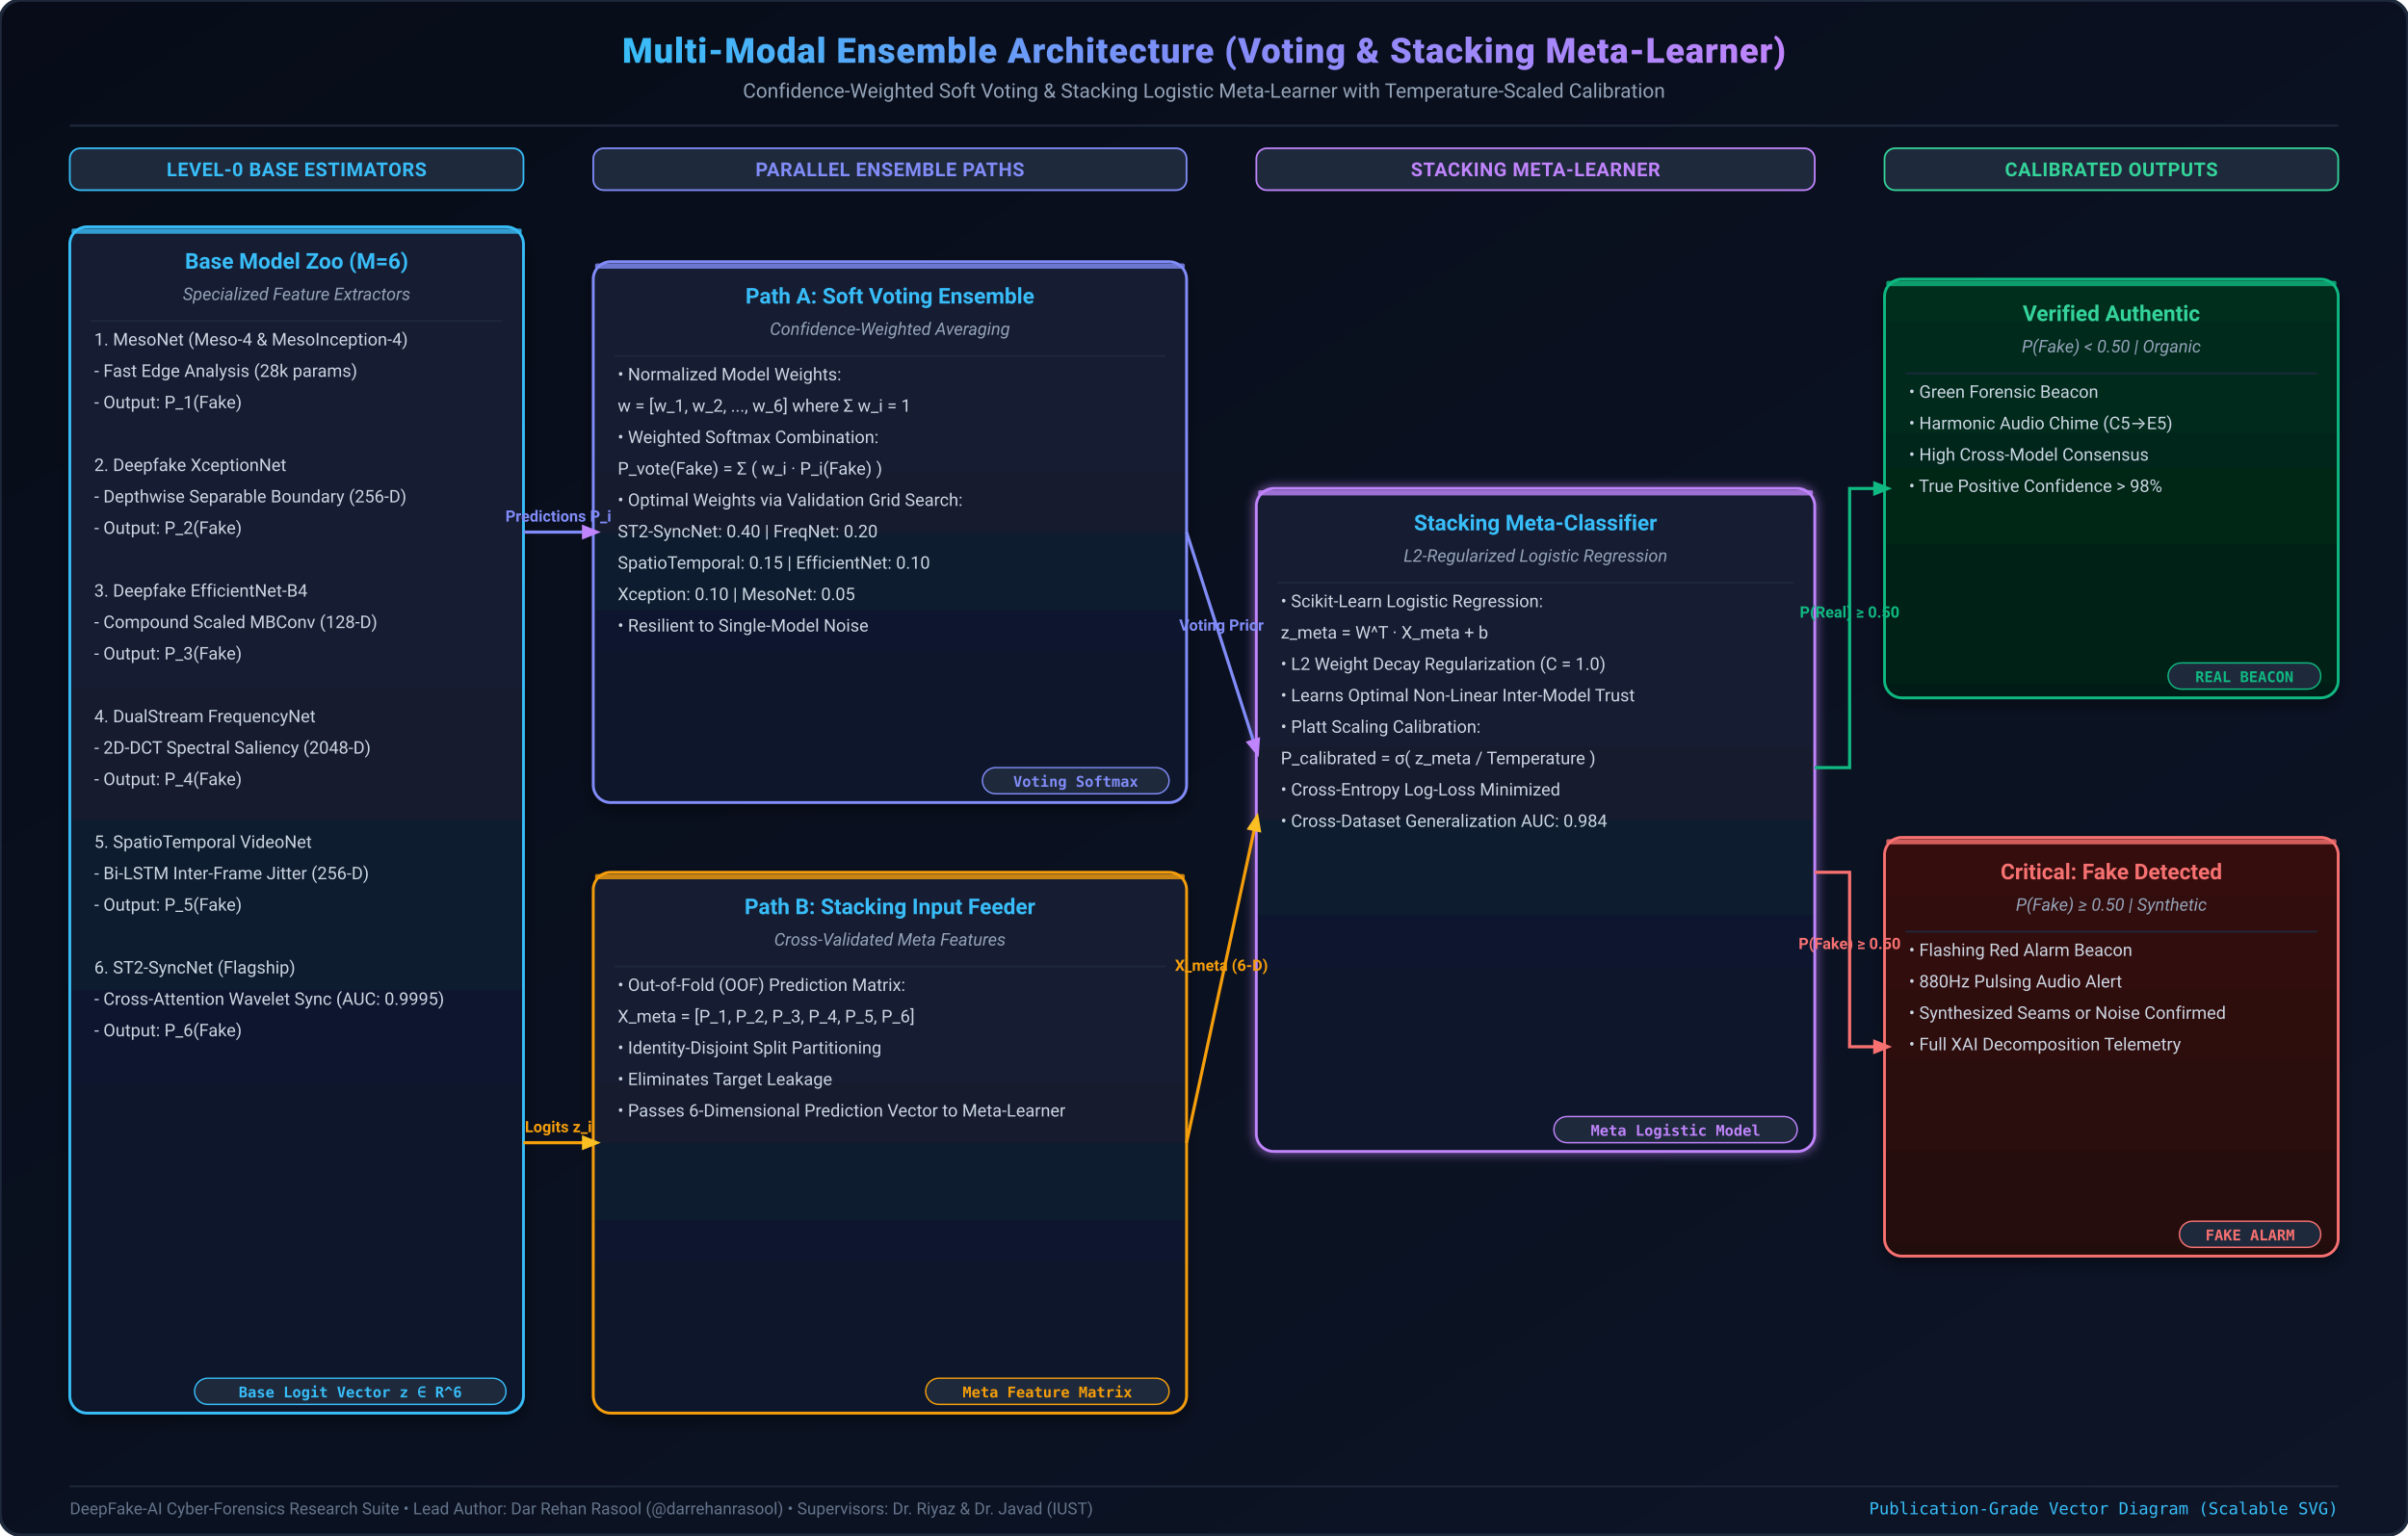
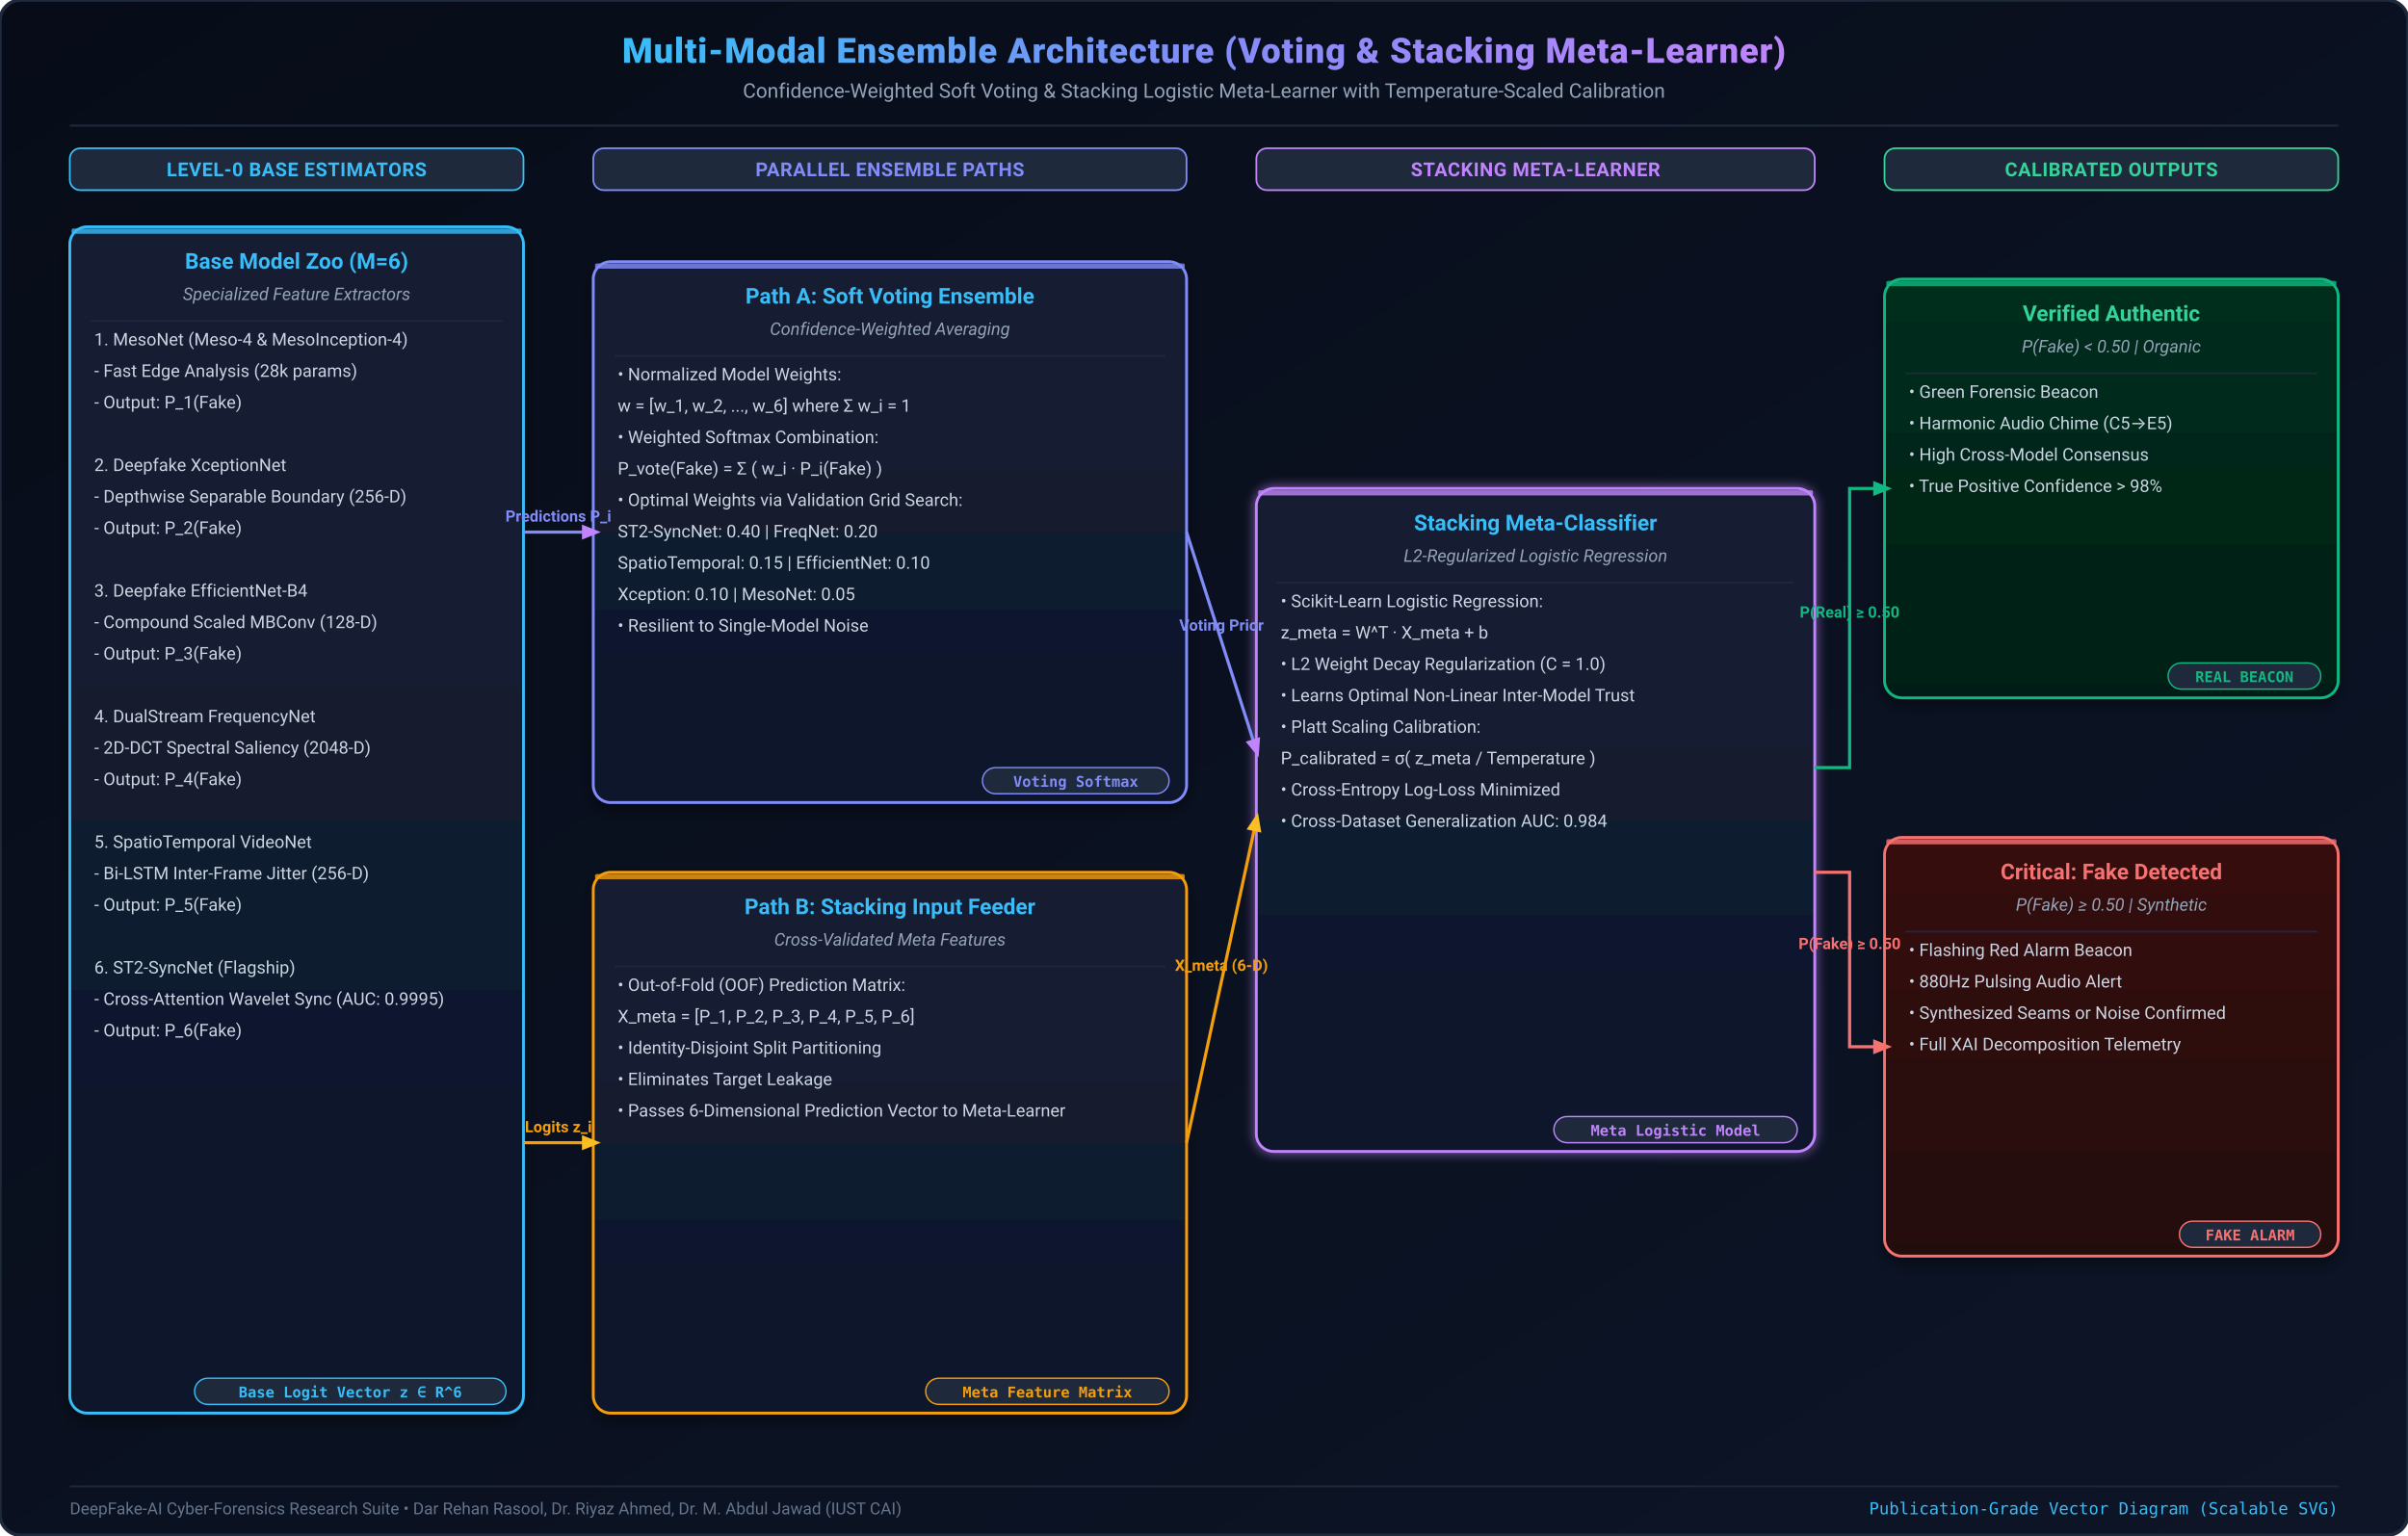
<svg xmlns="http://www.w3.org/2000/svg" viewBox="0 0 1380 880" width="100%" height="100%">
  <rect width="1380" height="880" fill="url(#bg-grad)" rx="12" />
  <rect width="1380" height="880" fill="none" stroke="#1e293b" stroke-width="2" rx="12" />
  <defs>
    <linearGradient id="bg-grad" x1="0%" y1="0%" x2="100%" y2="100%">
      <stop offset="0%" stop-color="#070c18" />
      <stop offset="100%" stop-color="#0d1527" />
    </linearGradient>
    <linearGradient id="header-grad" x1="0%" y1="0%" x2="100%" y2="0%">
      <stop offset="0%" stop-color="#38bdf8" />
      <stop offset="50%" stop-color="#818cf8" />
      <stop offset="100%" stop-color="#c084fc" />
    </linearGradient>
    <linearGradient id="card-grad" x1="0%" y1="0%" x2="0%" y2="100%">
      <stop offset="0%" stop-color="#141e33" />
      <stop offset="100%" stop-color="#0f172a" />
    </linearGradient>
    <linearGradient id="card-real-grad" x1="0%" y1="0%" x2="0%" y2="100%">
      <stop offset="0%" stop-color="#062e1e" />
      <stop offset="100%" stop-color="#041f14" />
    </linearGradient>
    <linearGradient id="card-fake-grad" x1="0%" y1="0%" x2="0%" y2="100%">
      <stop offset="0%" stop-color="#360a0f" />
      <stop offset="100%" stop-color="#24070a" />
    </linearGradient>
    <filter id="shadow" x="-5%" y="-5%" width="110%" height="115%" filterUnits="userSpaceOnUse">
      <feGaussianBlur in="SourceAlpha" stdDeviation="4" />
      <feOffset dx="0" dy="4" />
      <feComponentTransfer>
        <feFuncA type="linear" slope="0.4" />
      </feComponentTransfer>
      <feMerge>
        <feMergeNode />
        <feMergeNode in="SourceGraphic" />
      </feMerge>
    </filter>
    <filter id="glow-cyan" x="-10%" y="-10%" width="120%" height="120%">
      <feGaussianBlur stdDeviation="3" result="blur" />
      <feMerge>
        <feMergeNode in="blur" />
        <feMergeNode in="SourceGraphic" />
      </feMerge>
    </filter>
    <marker id="arrow-cyan" viewBox="0 0 10 10" refX="6" refY="5" markerWidth="6" markerHeight="6" orient="auto-start-reverse">
      <path d="M 0 1 L 10 5 L 0 9 z" fill="#38bdf8" />
    </marker>
    <marker id="arrow-green" viewBox="0 0 10 10" refX="6" refY="5" markerWidth="6" markerHeight="6" orient="auto-start-reverse">
      <path d="M 0 1 L 10 5 L 0 9 z" fill="#10b981" />
    </marker>
    <marker id="arrow-red" viewBox="0 0 10 10" refX="6" refY="5" markerWidth="6" markerHeight="6" orient="auto-start-reverse">
      <path d="M 0 1 L 10 5 L 0 9 z" fill="#f87171" />
    </marker>
    <marker id="arrow-purple" viewBox="0 0 10 10" refX="6" refY="5" markerWidth="6" markerHeight="6" orient="auto-start-reverse">
      <path d="M 0 1 L 10 5 L 0 9 z" fill="#c084fc" />
    </marker>
    <marker id="arrow-amber" viewBox="0 0 10 10" refX="6" refY="5" markerWidth="6" markerHeight="6" orient="auto-start-reverse">
      <path d="M 0 1 L 10 5 L 0 9 z" fill="#fbbf24" />
    </marker>
    <marker id="arrow-gray" viewBox="0 0 10 10" refX="6" refY="5" markerWidth="6" markerHeight="6" orient="auto-start-reverse">
      <path d="M 0 1 L 10 5 L 0 9 z" fill="#64748b" />
    </marker>
  </defs>
  <g class="header">
    <text x="690.0" y="36" font-family="-apple-system, BlinkMacSystemFont, 'Segoe UI', Roboto, sans-serif" font-size="20" font-weight="800" fill="url(#header-grad)" text-anchor="middle" letter-spacing="0.5">Multi-Modal Ensemble Architecture (Voting &amp; Stacking Meta-Learner)</text>
    <text x="690.0" y="56" font-family="-apple-system, BlinkMacSystemFont, 'Segoe UI', Roboto, sans-serif" font-size="11.5" fill="#94a3b8" text-anchor="middle">Confidence-Weighted Soft Voting &amp; Stacking Logistic Meta-Learner with Temperature-Scaled Calibration</text>
    <line x1="40" y1="72" x2="1340" y2="72" stroke="#1e293b" stroke-width="1.2" />
  </g>
  <g class="stage-banner">
    <rect x="40" y="85" width="260" height="24" rx="6" fill="#1e293b" stroke="#38bdf8" stroke-width="1" />
    <text x="170.0" y="101" font-family="-apple-system, BlinkMacSystemFont, 'Segoe UI', Roboto, sans-serif" font-size="11" font-weight="700" fill="#38bdf8" text-anchor="middle" letter-spacing="0.3">LEVEL-0 BASE ESTIMATORS</text>
  </g>
  <g class="stage-banner">
    <rect x="340" y="85" width="340" height="24" rx="6" fill="#1e293b" stroke="#818cf8" stroke-width="1" />
    <text x="510.0" y="101" font-family="-apple-system, BlinkMacSystemFont, 'Segoe UI', Roboto, sans-serif" font-size="11" font-weight="700" fill="#818cf8" text-anchor="middle" letter-spacing="0.3">PARALLEL ENSEMBLE PATHS</text>
  </g>
  <g class="stage-banner">
    <rect x="720" y="85" width="320" height="24" rx="6" fill="#1e293b" stroke="#c084fc" stroke-width="1" />
    <text x="880.0" y="101" font-family="-apple-system, BlinkMacSystemFont, 'Segoe UI', Roboto, sans-serif" font-size="11" font-weight="700" fill="#c084fc" text-anchor="middle" letter-spacing="0.3">STACKING META-LEARNER</text>
  </g>
  <g class="stage-banner">
    <rect x="1080" y="85" width="260" height="24" rx="6" fill="#1e293b" stroke="#34d399" stroke-width="1" />
    <text x="1210.0" y="101" font-family="-apple-system, BlinkMacSystemFont, 'Segoe UI', Roboto, sans-serif" font-size="11" font-weight="700" fill="#34d399" text-anchor="middle" letter-spacing="0.3">CALIBRATED OUTPUTS</text>
  </g>
  <g class="card">
    <rect x="40" y="130" width="260" height="680" rx="10" fill="url(#card-grad)" stroke="#38bdf8" stroke-width="1.6" filter="url(#shadow)" />
    <rect x="41" y="131" width="258" height="3" rx="1" fill="#38bdf8" opacity="0.8" />
    <text x="170.0" y="154" font-family="-apple-system, BlinkMacSystemFont, 'Segoe UI', Roboto, sans-serif" font-size="12.5" font-weight="700" fill="#38bdf8" text-anchor="middle">Base Model Zoo (M=6)</text>
    <text x="170.0" y="172" font-family="-apple-system, BlinkMacSystemFont, 'Segoe UI', Roboto, sans-serif" font-size="10" font-style="italic" fill="#94a3b8" text-anchor="middle">Specialized Feature Extractors</text>
    <line x1="52" y1="184" x2="288" y2="184" stroke="#1e293b" stroke-width="1" />
    <text x="54" y="198" font-family="-apple-system, BlinkMacSystemFont, 'Segoe UI', Roboto, sans-serif" font-size="10" fill="#cbd5e1">1. MesoNet (Meso-4 &amp; MesoInception-4)</text>
    <text x="54" y="216" font-family="-apple-system, BlinkMacSystemFont, 'Segoe UI', Roboto, sans-serif" font-size="10" fill="#cbd5e1">    - Fast Edge Analysis (28k params)</text>
    <text x="54" y="234" font-family="-apple-system, BlinkMacSystemFont, 'Segoe UI', Roboto, sans-serif" font-size="10" fill="#cbd5e1">    - Output: P_1(Fake)</text>
    <text x="54" y="252" font-family="-apple-system, BlinkMacSystemFont, 'Segoe UI', Roboto, sans-serif" font-size="10" fill="#cbd5e1" />
    <text x="54" y="270" font-family="-apple-system, BlinkMacSystemFont, 'Segoe UI', Roboto, sans-serif" font-size="10" fill="#cbd5e1">2. Deepfake XceptionNet</text>
    <text x="54" y="288" font-family="-apple-system, BlinkMacSystemFont, 'Segoe UI', Roboto, sans-serif" font-size="10" fill="#cbd5e1">    - Depthwise Separable Boundary (256-D)</text>
    <text x="54" y="306" font-family="-apple-system, BlinkMacSystemFont, 'Segoe UI', Roboto, sans-serif" font-size="10" fill="#cbd5e1">    - Output: P_2(Fake)</text>
    <text x="54" y="324" font-family="-apple-system, BlinkMacSystemFont, 'Segoe UI', Roboto, sans-serif" font-size="10" fill="#cbd5e1" />
    <text x="54" y="342" font-family="-apple-system, BlinkMacSystemFont, 'Segoe UI', Roboto, sans-serif" font-size="10" fill="#cbd5e1">3. Deepfake EfficientNet-B4</text>
    <text x="54" y="360" font-family="-apple-system, BlinkMacSystemFont, 'Segoe UI', Roboto, sans-serif" font-size="10" fill="#cbd5e1">    - Compound Scaled MBConv (128-D)</text>
    <text x="54" y="378" font-family="-apple-system, BlinkMacSystemFont, 'Segoe UI', Roboto, sans-serif" font-size="10" fill="#cbd5e1">    - Output: P_3(Fake)</text>
    <text x="54" y="396" font-family="-apple-system, BlinkMacSystemFont, 'Segoe UI', Roboto, sans-serif" font-size="10" fill="#cbd5e1" />
    <text x="54" y="414" font-family="-apple-system, BlinkMacSystemFont, 'Segoe UI', Roboto, sans-serif" font-size="10" fill="#cbd5e1">4. DualStream FrequencyNet</text>
    <text x="54" y="432" font-family="-apple-system, BlinkMacSystemFont, 'Segoe UI', Roboto, sans-serif" font-size="10" fill="#cbd5e1">    - 2D-DCT Spectral Saliency (2048-D)</text>
    <text x="54" y="450" font-family="-apple-system, BlinkMacSystemFont, 'Segoe UI', Roboto, sans-serif" font-size="10" fill="#cbd5e1">    - Output: P_4(Fake)</text>
    <text x="54" y="468" font-family="-apple-system, BlinkMacSystemFont, 'Segoe UI', Roboto, sans-serif" font-size="10" fill="#cbd5e1" />
    <text x="54" y="486" font-family="-apple-system, BlinkMacSystemFont, 'Segoe UI', Roboto, sans-serif" font-size="10" fill="#cbd5e1">5. SpatioTemporal VideoNet</text>
    <text x="54" y="504" font-family="-apple-system, BlinkMacSystemFont, 'Segoe UI', Roboto, sans-serif" font-size="10" fill="#cbd5e1">    - Bi-LSTM Inter-Frame Jitter (256-D)</text>
    <text x="54" y="522" font-family="-apple-system, BlinkMacSystemFont, 'Segoe UI', Roboto, sans-serif" font-size="10" fill="#cbd5e1">    - Output: P_5(Fake)</text>
    <text x="54" y="540" font-family="-apple-system, BlinkMacSystemFont, 'Segoe UI', Roboto, sans-serif" font-size="10" fill="#cbd5e1" />
    <text x="54" y="558" font-family="-apple-system, BlinkMacSystemFont, 'Segoe UI', Roboto, sans-serif" font-size="10" fill="#cbd5e1">6. ST2-SyncNet (Flagship)</text>
    <text x="54" y="576" font-family="-apple-system, BlinkMacSystemFont, 'Segoe UI', Roboto, sans-serif" font-size="10" fill="#cbd5e1">    - Cross-Attention Wavelet Sync (AUC: 0.9995)</text>
    <text x="54" y="594" font-family="-apple-system, BlinkMacSystemFont, 'Segoe UI', Roboto, sans-serif" font-size="10" fill="#cbd5e1">    - Output: P_6(Fake)</text>
    <rect x="111.5" y="790" width="178.5" height="15" rx="7.5" fill="#1e293b" stroke="#38bdf8" stroke-width="0.8" />
    <text x="200.75" y="801" font-family="ui-monospace, SFMono-Regular, Menlo, Monaco, Consolas, monospace" font-size="8.5" font-weight="600" fill="#38bdf8" text-anchor="middle">Base Logit Vector z ∈ R^6</text>
  </g>
  <g class="card">
    <rect x="340" y="150" width="340" height="310" rx="10" fill="url(#card-grad)" stroke="#818cf8" stroke-width="1.6" filter="url(#shadow)" />
    <rect x="341" y="151" width="338" height="3" rx="1" fill="#818cf8" opacity="0.8" />
    <text x="510.0" y="174" font-family="-apple-system, BlinkMacSystemFont, 'Segoe UI', Roboto, sans-serif" font-size="12.5" font-weight="700" fill="#38bdf8" text-anchor="middle">Path A: Soft Voting Ensemble</text>
    <text x="510.0" y="192" font-family="-apple-system, BlinkMacSystemFont, 'Segoe UI', Roboto, sans-serif" font-size="10" font-style="italic" fill="#94a3b8" text-anchor="middle">Confidence-Weighted Averaging</text>
    <line x1="352" y1="204" x2="668" y2="204" stroke="#1e293b" stroke-width="1" />
    <text x="354" y="218" font-family="-apple-system, BlinkMacSystemFont, 'Segoe UI', Roboto, sans-serif" font-size="10" fill="#cbd5e1">• Normalized Model Weights:</text>
    <text x="354" y="236" font-family="-apple-system, BlinkMacSystemFont, 'Segoe UI', Roboto, sans-serif" font-size="10" fill="#cbd5e1">    w = [w_1, w_2, ..., w_6] where Σ w_i = 1</text>
    <text x="354" y="254" font-family="-apple-system, BlinkMacSystemFont, 'Segoe UI', Roboto, sans-serif" font-size="10" fill="#cbd5e1">• Weighted Softmax Combination:</text>
    <text x="354" y="272" font-family="-apple-system, BlinkMacSystemFont, 'Segoe UI', Roboto, sans-serif" font-size="10" fill="#cbd5e1">    P_vote(Fake) = Σ ( w_i · P_i(Fake) )</text>
    <text x="354" y="290" font-family="-apple-system, BlinkMacSystemFont, 'Segoe UI', Roboto, sans-serif" font-size="10" fill="#cbd5e1">• Optimal Weights via Validation Grid Search:</text>
    <text x="354" y="308" font-family="-apple-system, BlinkMacSystemFont, 'Segoe UI', Roboto, sans-serif" font-size="10" fill="#cbd5e1">    ST2-SyncNet: 0.40 | FreqNet: 0.20</text>
    <text x="354" y="326" font-family="-apple-system, BlinkMacSystemFont, 'Segoe UI', Roboto, sans-serif" font-size="10" fill="#cbd5e1">    SpatioTemporal: 0.15 | EfficientNet: 0.10</text>
    <text x="354" y="344" font-family="-apple-system, BlinkMacSystemFont, 'Segoe UI', Roboto, sans-serif" font-size="10" fill="#cbd5e1">    Xception: 0.10 | MesoNet: 0.05</text>
    <text x="354" y="362" font-family="-apple-system, BlinkMacSystemFont, 'Segoe UI', Roboto, sans-serif" font-size="10" fill="#cbd5e1">• Resilient to Single-Model Noise</text>
    <rect x="563.0" y="440" width="107.0" height="15" rx="7.5" fill="#1e293b" stroke="#818cf8" stroke-width="0.8" />
    <text x="616.5" y="451" font-family="ui-monospace, SFMono-Regular, Menlo, Monaco, Consolas, monospace" font-size="8.5" font-weight="600" fill="#818cf8" text-anchor="middle">Voting Softmax</text>
  </g>
  <g class="card">
    <rect x="340" y="500" width="340" height="310" rx="10" fill="url(#card-grad)" stroke="#f59e0b" stroke-width="1.6" filter="url(#shadow)" />
    <rect x="341" y="501" width="338" height="3" rx="1" fill="#f59e0b" opacity="0.8" />
    <text x="510.0" y="524" font-family="-apple-system, BlinkMacSystemFont, 'Segoe UI', Roboto, sans-serif" font-size="12.5" font-weight="700" fill="#38bdf8" text-anchor="middle">Path B: Stacking Input Feeder</text>
    <text x="510.0" y="542" font-family="-apple-system, BlinkMacSystemFont, 'Segoe UI', Roboto, sans-serif" font-size="10" font-style="italic" fill="#94a3b8" text-anchor="middle">Cross-Validated Meta Features</text>
    <line x1="352" y1="554" x2="668" y2="554" stroke="#1e293b" stroke-width="1" />
    <text x="354" y="568" font-family="-apple-system, BlinkMacSystemFont, 'Segoe UI', Roboto, sans-serif" font-size="10" fill="#cbd5e1">• Out-of-Fold (OOF) Prediction Matrix:</text>
    <text x="354" y="586" font-family="-apple-system, BlinkMacSystemFont, 'Segoe UI', Roboto, sans-serif" font-size="10" fill="#cbd5e1">    X_meta = [P_1, P_2, P_3, P_4, P_5, P_6]</text>
    <text x="354" y="604" font-family="-apple-system, BlinkMacSystemFont, 'Segoe UI', Roboto, sans-serif" font-size="10" fill="#cbd5e1">• Identity-Disjoint Split Partitioning</text>
    <text x="354" y="622" font-family="-apple-system, BlinkMacSystemFont, 'Segoe UI', Roboto, sans-serif" font-size="10" fill="#cbd5e1">• Eliminates Target Leakage</text>
    <text x="354" y="640" font-family="-apple-system, BlinkMacSystemFont, 'Segoe UI', Roboto, sans-serif" font-size="10" fill="#cbd5e1">• Passes 6-Dimensional Prediction Vector to Meta-Learner</text>
    <rect x="530.5" y="790" width="139.5" height="15" rx="7.5" fill="#1e293b" stroke="#f59e0b" stroke-width="0.8" />
    <text x="600.25" y="801" font-family="ui-monospace, SFMono-Regular, Menlo, Monaco, Consolas, monospace" font-size="8.5" font-weight="600" fill="#f59e0b" text-anchor="middle">Meta Feature Matrix</text>
  </g>
  <g class="card">
    <rect x="720" y="280" width="320" height="380" rx="10" fill="url(#card-grad)" stroke="#c084fc" stroke-width="1.6" filter="url(#glow-cyan)" />
    <rect x="721" y="281" width="318" height="3" rx="1" fill="#c084fc" opacity="0.8" />
    <text x="880.0" y="304" font-family="-apple-system, BlinkMacSystemFont, 'Segoe UI', Roboto, sans-serif" font-size="12.5" font-weight="700" fill="#38bdf8" text-anchor="middle">Stacking Meta-Classifier</text>
    <text x="880.0" y="322" font-family="-apple-system, BlinkMacSystemFont, 'Segoe UI', Roboto, sans-serif" font-size="10" font-style="italic" fill="#94a3b8" text-anchor="middle">L2-Regularized Logistic Regression</text>
    <line x1="732" y1="334" x2="1028" y2="334" stroke="#1e293b" stroke-width="1" />
    <text x="734" y="348" font-family="-apple-system, BlinkMacSystemFont, 'Segoe UI', Roboto, sans-serif" font-size="10" fill="#cbd5e1">• Scikit-Learn Logistic Regression:</text>
    <text x="734" y="366" font-family="-apple-system, BlinkMacSystemFont, 'Segoe UI', Roboto, sans-serif" font-size="10" fill="#cbd5e1">    z_meta = W^T · X_meta + b</text>
    <text x="734" y="384" font-family="-apple-system, BlinkMacSystemFont, 'Segoe UI', Roboto, sans-serif" font-size="10" fill="#cbd5e1">• L2 Weight Decay Regularization (C = 1.0)</text>
    <text x="734" y="402" font-family="-apple-system, BlinkMacSystemFont, 'Segoe UI', Roboto, sans-serif" font-size="10" fill="#cbd5e1">• Learns Optimal Non-Linear Inter-Model Trust</text>
    <text x="734" y="420" font-family="-apple-system, BlinkMacSystemFont, 'Segoe UI', Roboto, sans-serif" font-size="10" fill="#cbd5e1">• Platt Scaling Calibration:</text>
    <text x="734" y="438" font-family="-apple-system, BlinkMacSystemFont, 'Segoe UI', Roboto, sans-serif" font-size="10" fill="#cbd5e1">    P_calibrated = σ( z_meta / Temperature )</text>
    <text x="734" y="456" font-family="-apple-system, BlinkMacSystemFont, 'Segoe UI', Roboto, sans-serif" font-size="10" fill="#cbd5e1">• Cross-Entropy Log-Loss Minimized</text>
    <text x="734" y="474" font-family="-apple-system, BlinkMacSystemFont, 'Segoe UI', Roboto, sans-serif" font-size="10" fill="#cbd5e1">• Cross-Dataset Generalization AUC: 0.984</text>
    <rect x="890.5" y="640" width="139.5" height="15" rx="7.5" fill="#1e293b" stroke="#c084fc" stroke-width="0.8" />
    <text x="960.25" y="651" font-family="ui-monospace, SFMono-Regular, Menlo, Monaco, Consolas, monospace" font-size="8.5" font-weight="600" fill="#c084fc" text-anchor="middle">Meta Logistic Model</text>
  </g>
  <g class="card">
    <rect x="1080" y="160" width="260" height="240" rx="10" fill="url(#card-real-grad)" stroke="#10b981" stroke-width="1.6" filter="url(#shadow)" />
    <rect x="1081" y="161" width="258" height="3" rx="1" fill="#10b981" opacity="0.8" />
    <text x="1210.0" y="184" font-family="-apple-system, BlinkMacSystemFont, 'Segoe UI', Roboto, sans-serif" font-size="12.5" font-weight="700" fill="#34d399" text-anchor="middle">Verified Authentic</text>
    <text x="1210.0" y="202" font-family="-apple-system, BlinkMacSystemFont, 'Segoe UI', Roboto, sans-serif" font-size="10" font-style="italic" fill="#94a3b8" text-anchor="middle">P(Fake) &lt; 0.50 | Organic</text>
    <line x1="1092" y1="214" x2="1328" y2="214" stroke="#1e293b" stroke-width="1" />
    <text x="1094" y="228" font-family="-apple-system, BlinkMacSystemFont, 'Segoe UI', Roboto, sans-serif" font-size="10" fill="#cbd5e1">• Green Forensic Beacon</text>
    <text x="1094" y="246" font-family="-apple-system, BlinkMacSystemFont, 'Segoe UI', Roboto, sans-serif" font-size="10" fill="#cbd5e1">• Harmonic Audio Chime (C5→E5)</text>
    <text x="1094" y="264" font-family="-apple-system, BlinkMacSystemFont, 'Segoe UI', Roboto, sans-serif" font-size="10" fill="#cbd5e1">• High Cross-Model Consensus</text>
    <text x="1094" y="282" font-family="-apple-system, BlinkMacSystemFont, 'Segoe UI', Roboto, sans-serif" font-size="10" fill="#cbd5e1">• True Positive Confidence &gt; 98%</text>
    <rect x="1242.5" y="380" width="87.5" height="15" rx="7.5" fill="#1e293b" stroke="#10b981" stroke-width="0.8" />
    <text x="1286.25" y="391" font-family="ui-monospace, SFMono-Regular, Menlo, Monaco, Consolas, monospace" font-size="8.5" font-weight="600" fill="#10b981" text-anchor="middle">REAL BEACON</text>
  </g>
  <g class="card">
    <rect x="1080" y="480" width="260" height="240" rx="10" fill="url(#card-fake-grad)" stroke="#f87171" stroke-width="1.6" filter="url(#shadow)" />
    <rect x="1081" y="481" width="258" height="3" rx="1" fill="#f87171" opacity="0.8" />
    <text x="1210.0" y="504" font-family="-apple-system, BlinkMacSystemFont, 'Segoe UI', Roboto, sans-serif" font-size="12.5" font-weight="700" fill="#f87171" text-anchor="middle">Critical: Fake Detected</text>
    <text x="1210.0" y="522" font-family="-apple-system, BlinkMacSystemFont, 'Segoe UI', Roboto, sans-serif" font-size="10" font-style="italic" fill="#94a3b8" text-anchor="middle">P(Fake) ≥ 0.50 | Synthetic</text>
    <line x1="1092" y1="534" x2="1328" y2="534" stroke="#1e293b" stroke-width="1" />
    <text x="1094" y="548" font-family="-apple-system, BlinkMacSystemFont, 'Segoe UI', Roboto, sans-serif" font-size="10" fill="#cbd5e1">• Flashing Red Alarm Beacon</text>
    <text x="1094" y="566" font-family="-apple-system, BlinkMacSystemFont, 'Segoe UI', Roboto, sans-serif" font-size="10" fill="#cbd5e1">• 880Hz Pulsing Audio Alert</text>
    <text x="1094" y="584" font-family="-apple-system, BlinkMacSystemFont, 'Segoe UI', Roboto, sans-serif" font-size="10" fill="#cbd5e1">• Synthesized Seams or Noise Confirmed</text>
    <text x="1094" y="602" font-family="-apple-system, BlinkMacSystemFont, 'Segoe UI', Roboto, sans-serif" font-size="10" fill="#cbd5e1">• Full XAI Decomposition Telemetry</text>
    <rect x="1249.0" y="700" width="81.0" height="15" rx="7.5" fill="#1e293b" stroke="#f87171" stroke-width="0.8" />
    <text x="1289.5" y="711" font-family="ui-monospace, SFMono-Regular, Menlo, Monaco, Consolas, monospace" font-size="8.5" font-weight="600" fill="#f87171" text-anchor="middle">FAKE ALARM</text>
  </g>
  <g class="connector">
    <line x1="300" y1="305" x2="340" y2="305" stroke="#818cf8" stroke-width="1.8" marker-end="url(#arrow-purple)" />
    <text x="320.0" y="299.0" font-family="-apple-system, BlinkMacSystemFont, 'Segoe UI', Roboto, sans-serif" font-size="9" font-weight="600" fill="#818cf8" text-anchor="middle">Predictions P_i</text>
  </g>
  <g class="connector">
    <line x1="300" y1="655" x2="340" y2="655" stroke="#f59e0b" stroke-width="1.8" marker-end="url(#arrow-amber)" />
    <text x="320.0" y="649.0" font-family="-apple-system, BlinkMacSystemFont, 'Segoe UI', Roboto, sans-serif" font-size="9" font-weight="600" fill="#f59e0b" text-anchor="middle">Logits z_i</text>
  </g>
  <g class="connector">
    <line x1="680" y1="655" x2="720" y2="470" stroke="#f59e0b" stroke-width="1.8" marker-end="url(#arrow-amber)" />
    <text x="700.0" y="556.5" font-family="-apple-system, BlinkMacSystemFont, 'Segoe UI', Roboto, sans-serif" font-size="9" font-weight="600" fill="#f59e0b" text-anchor="middle">X_meta (6-D)</text>
  </g>
  <g class="connector">
    <line x1="680" y1="305" x2="720" y2="430" stroke="#818cf8" stroke-width="1.8" marker-end="url(#arrow-purple)" />
    <text x="700.0" y="361.5" font-family="-apple-system, BlinkMacSystemFont, 'Segoe UI', Roboto, sans-serif" font-size="9" font-weight="600" fill="#818cf8" text-anchor="middle">Voting Prior</text>
  </g>
  <g class="connector">
    <path d="M 1040 440 L 1060 440 L 1060 280 L 1080 280 " fill="none" stroke="#10b981" stroke-width="1.8" marker-end="url(#arrow-green)" />
    <text x="1060.0" y="354.0" font-family="-apple-system, BlinkMacSystemFont, 'Segoe UI', Roboto, sans-serif" font-size="9" font-weight="600" fill="#10b981" text-anchor="middle">P(Real) ≥ 0.50</text>
  </g>
  <g class="connector">
    <path d="M 1040 500 L 1060 500 L 1060 600 L 1080 600 " fill="none" stroke="#f87171" stroke-width="1.8" marker-end="url(#arrow-red)" />
    <text x="1060.0" y="544.0" font-family="-apple-system, BlinkMacSystemFont, 'Segoe UI', Roboto, sans-serif" font-size="9" font-weight="600" fill="#f87171" text-anchor="middle">P(Fake) ≥ 0.50</text>
  </g>
  <g class="footer">
    <line x1="40" y1="852" x2="1340" y2="852" stroke="#1e293b" stroke-width="1" />
-     <text x="40" y="868" font-family="-apple-system, BlinkMacSystemFont, 'Segoe UI', Roboto, sans-serif" font-size="9.5" fill="#64748b">DeepFake-AI Cyber-Forensics Research Suite • Lead Author: Dar Rehan Rasool (@darrehanrasool) • Supervisors: Dr. Riyaz &amp; Dr. Javad (IUST)</text>
+     <text x="40" y="868" font-family="-apple-system, BlinkMacSystemFont, 'Segoe UI', Roboto, sans-serif" font-size="9.5" fill="#64748b">DeepFake-AI Cyber-Forensics Research Suite • Dar Rehan Rasool, Dr. Riyaz Ahmed, Dr. M. Abdul Jawad (IUST CAI)</text>
    <text x="1340" y="868" font-family="ui-monospace, SFMono-Regular, Menlo, Monaco, Consolas, monospace" font-size="9.5" fill="#38bdf8" text-anchor="end">Publication-Grade Vector Diagram (Scalable SVG)</text>
  </g>
</svg>
